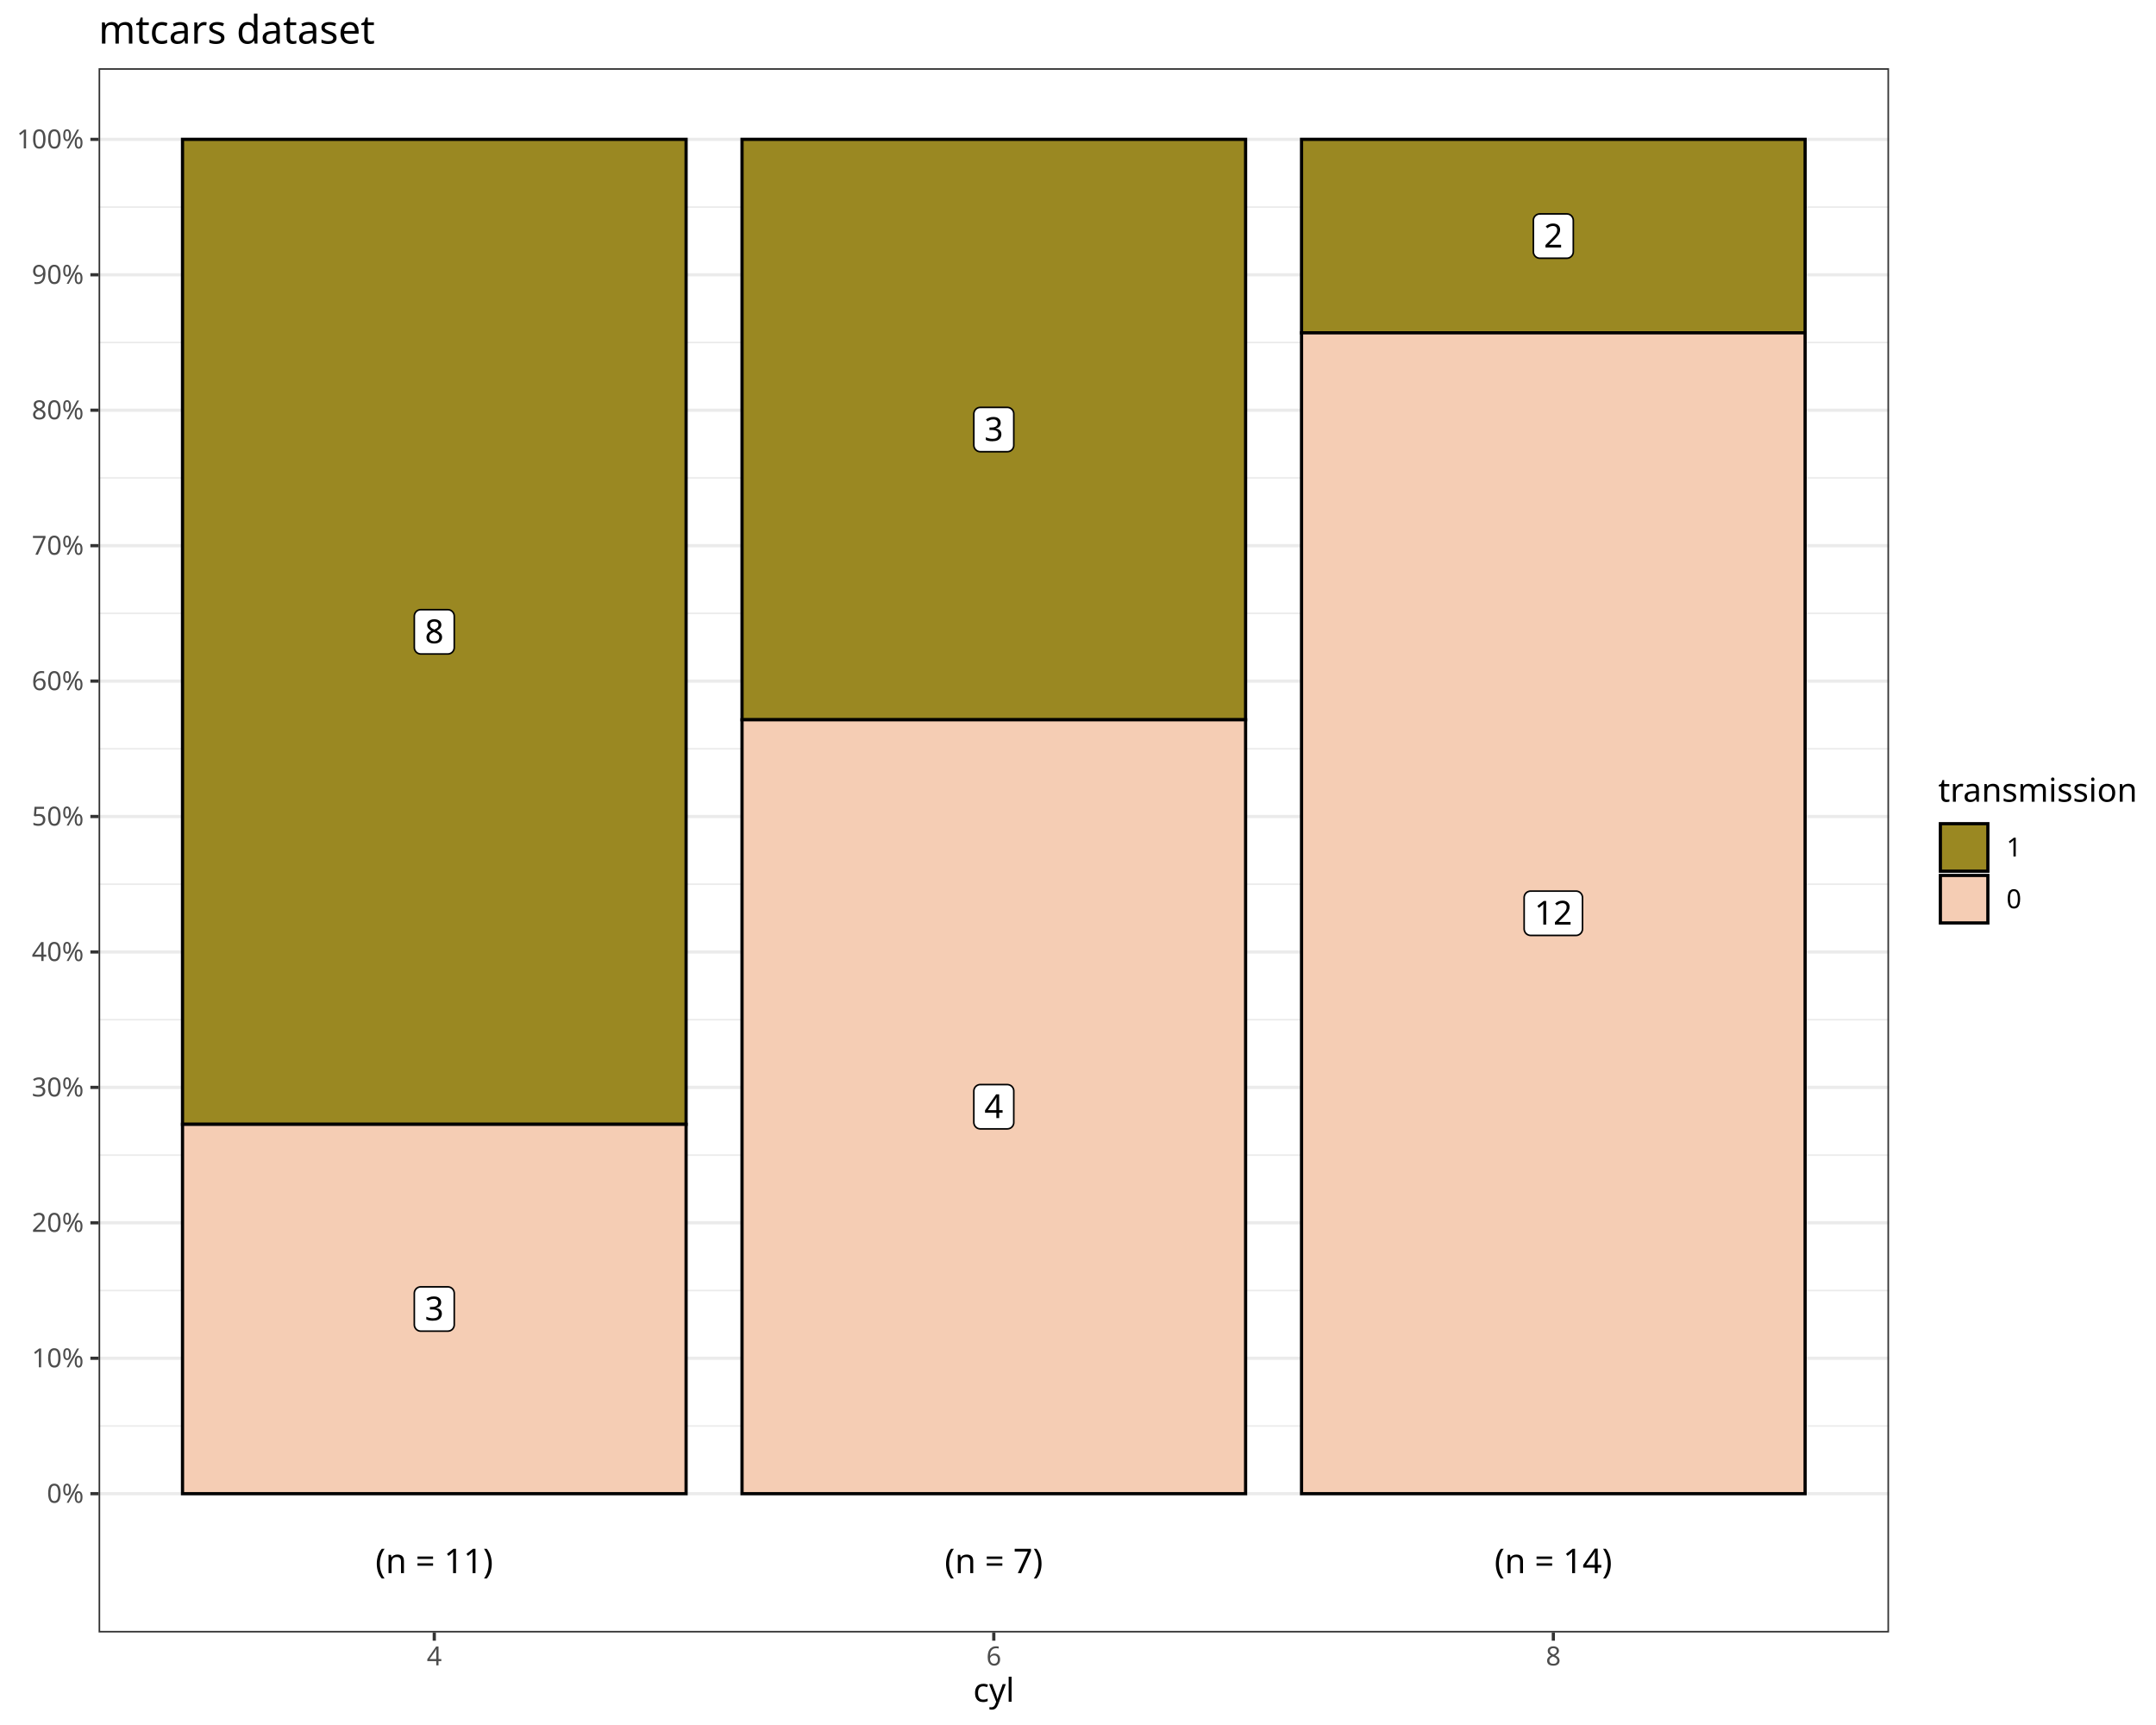
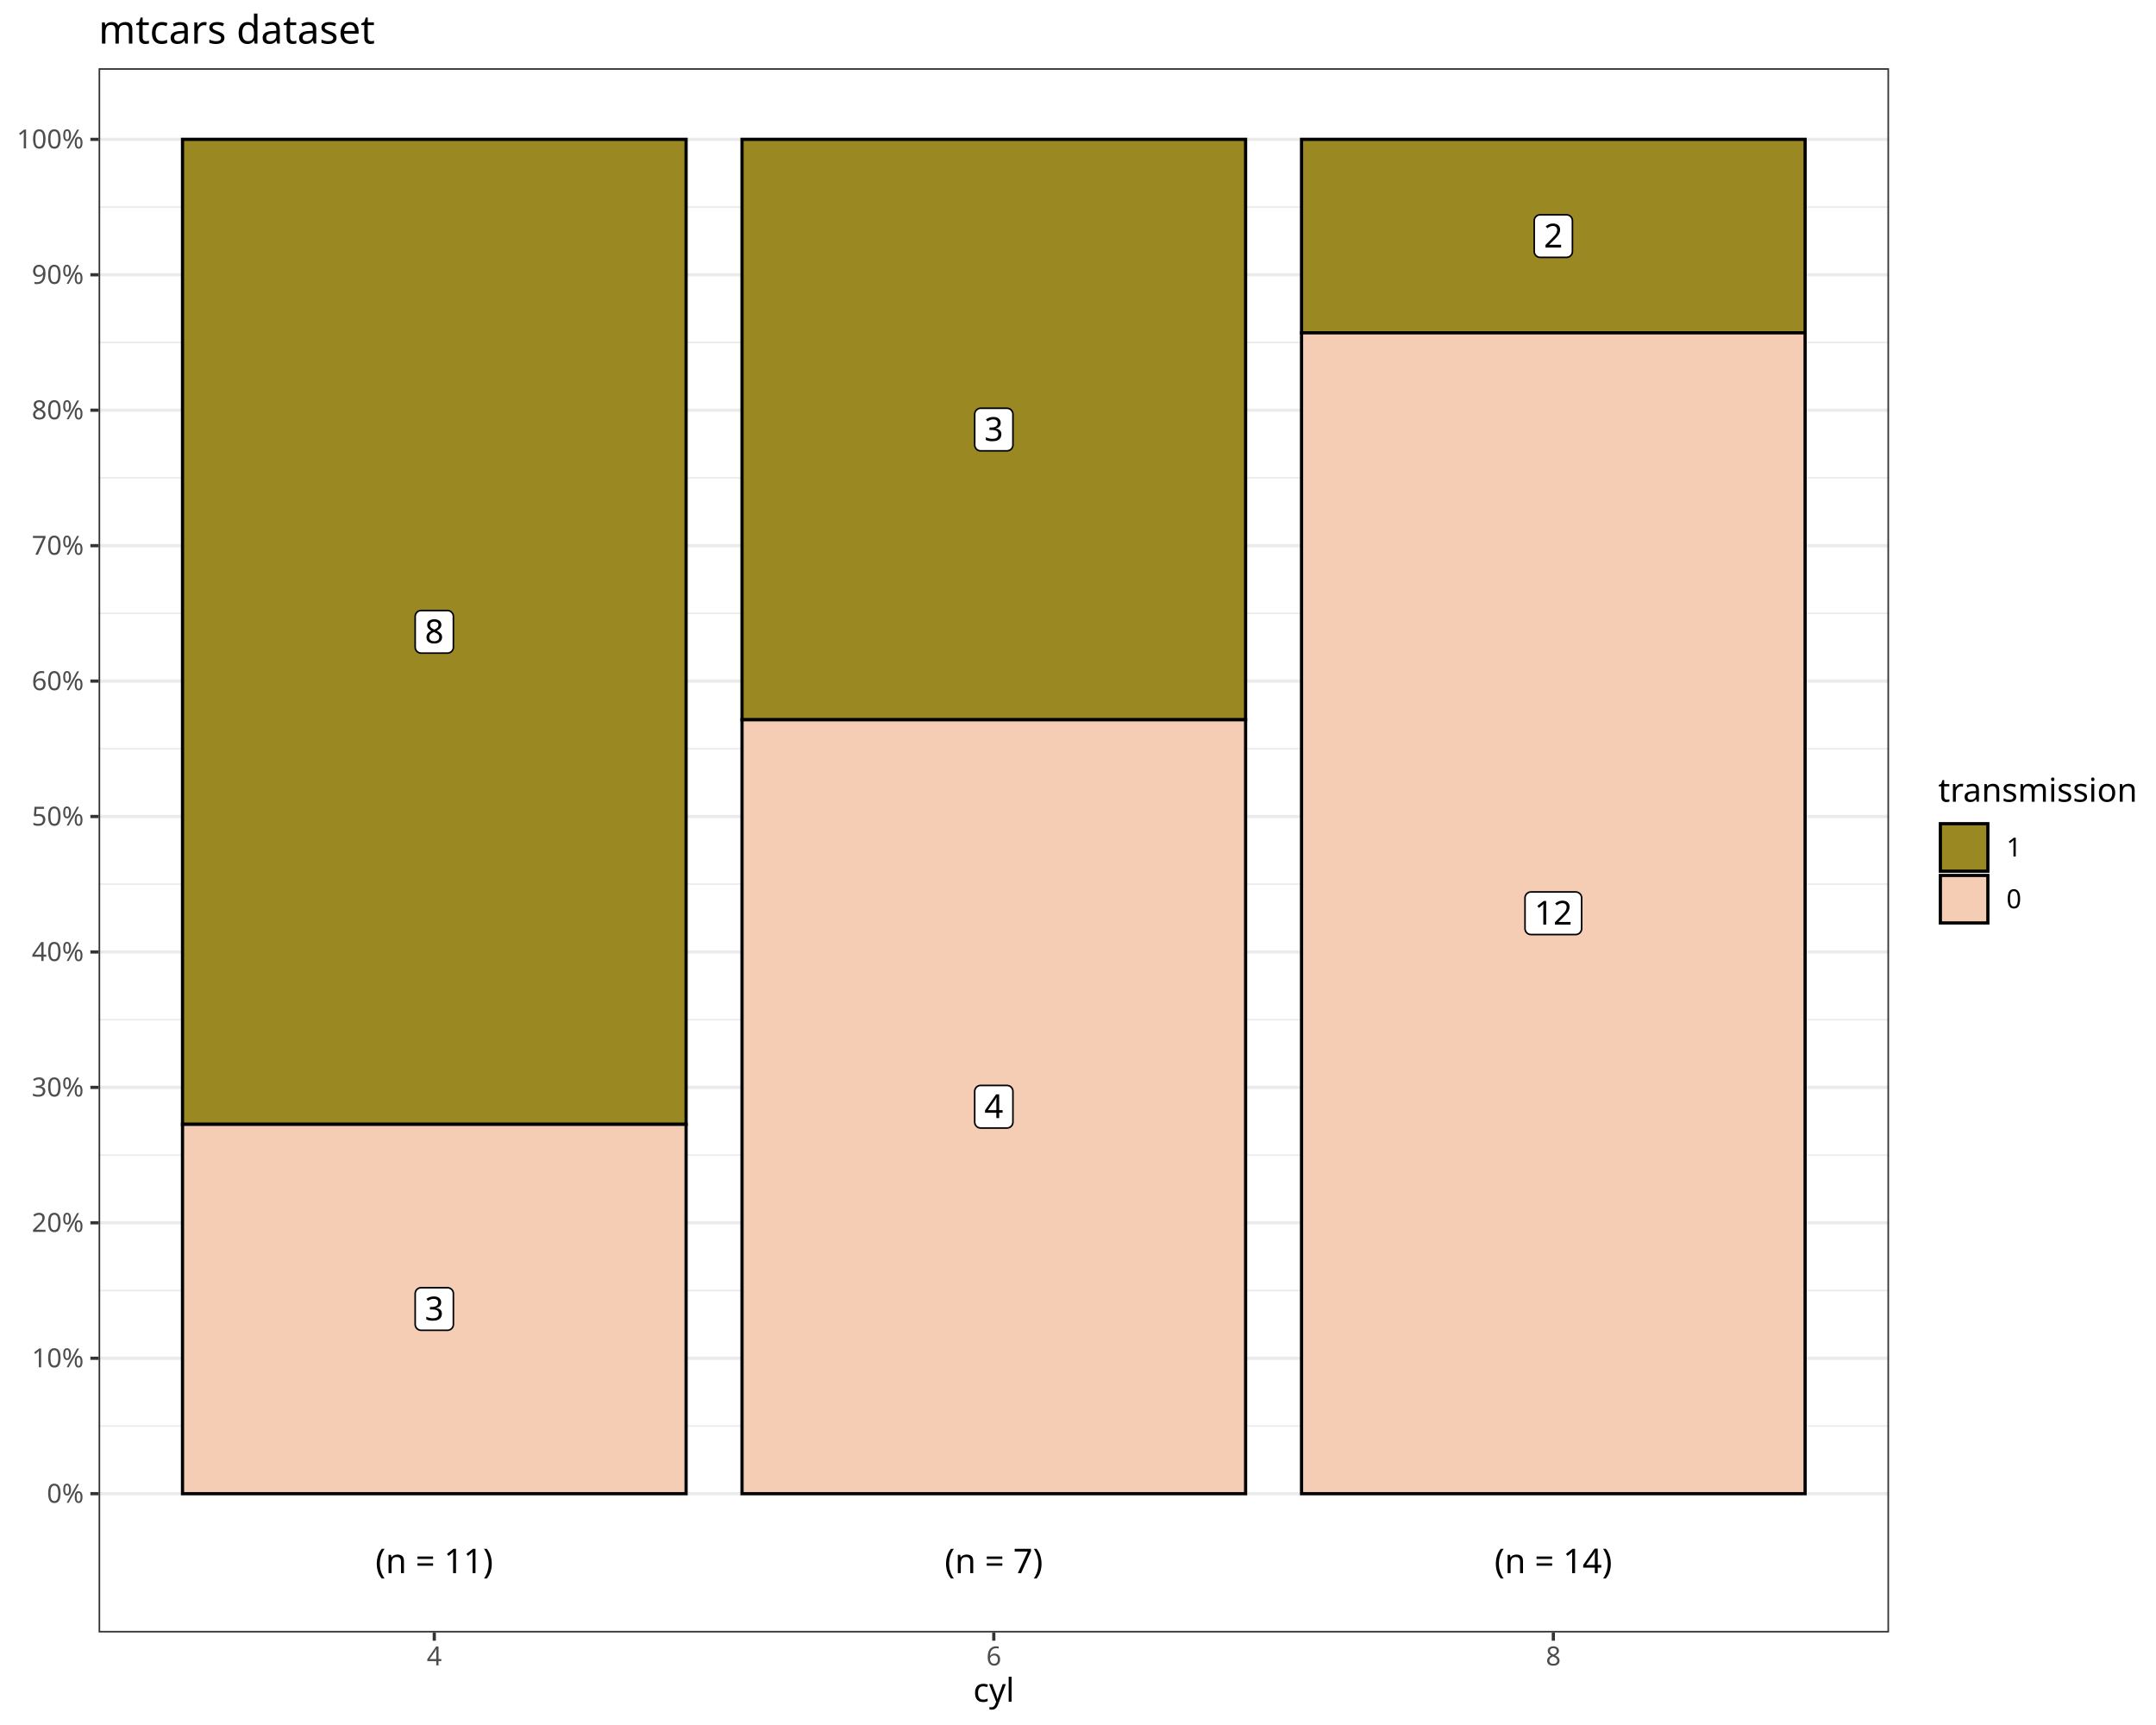
<svg xmlns="http://www.w3.org/2000/svg" class="svglite" data-engine-version="2.0" width="720.00pt" height="576.00pt" viewBox="0 0 720.00 576.00">
  <defs>
    <style type="text/css">
    .svglite line, .svglite polyline, .svglite polygon, .svglite path, .svglite rect, .svglite circle {
      fill: none;
      stroke: #000000;
      stroke-linecap: round;
      stroke-linejoin: round;
      stroke-miterlimit: 10.00;
    }
  </style>
  </defs>
  <rect width="100%" height="100%" style="stroke: none; fill: #FFFFFF;" />
  <defs>
    <clipPath id="cpMC4wMHw3MjAuMDB8MC4wMHw1NzYuMDA=">
      <rect x="0.00" y="0.00" width="720.00" height="576.00" />
    </clipPath>
  </defs>
  <g clip-path="url(#cpMC4wMHw3MjAuMDB8MC4wMHw1NzYuMDA=)">
    <rect x="0.00" y="0.00" width="720.00" height="576.00" style="stroke-width: 1.07; stroke: #FFFFFF; fill: #FFFFFF;" />
  </g>
  <defs>
    <clipPath id="cpMzIuOTJ8NjMwLjg1fDIyLjc4fDU0NS4xMQ==">
      <rect x="32.92" y="22.78" width="597.93" height="522.33" />
    </clipPath>
  </defs>
  <g clip-path="url(#cpMzIuOTJ8NjMwLjg1fDIyLjc4fDU0NS4xMQ==)">
    <rect x="32.92" y="22.78" width="597.93" height="522.33" style="stroke-width: 1.07; stroke: none; fill: #FFFFFF;" />
    <polyline points="32.92,476.15 630.85,476.15 " style="stroke-width: 0.53; stroke: #EBEBEB; stroke-linecap: butt;" />
    <polyline points="32.92,430.92 630.85,430.92 " style="stroke-width: 0.53; stroke: #EBEBEB; stroke-linecap: butt;" />
    <polyline points="32.92,385.70 630.85,385.70 " style="stroke-width: 0.53; stroke: #EBEBEB; stroke-linecap: butt;" />
    <polyline points="32.92,340.48 630.85,340.48 " style="stroke-width: 0.53; stroke: #EBEBEB; stroke-linecap: butt;" />
    <polyline points="32.92,295.25 630.85,295.25 " style="stroke-width: 0.53; stroke: #EBEBEB; stroke-linecap: butt;" />
    <polyline points="32.92,250.03 630.85,250.03 " style="stroke-width: 0.53; stroke: #EBEBEB; stroke-linecap: butt;" />
    <polyline points="32.92,204.81 630.85,204.81 " style="stroke-width: 0.53; stroke: #EBEBEB; stroke-linecap: butt;" />
    <polyline points="32.92,159.58 630.85,159.58 " style="stroke-width: 0.53; stroke: #EBEBEB; stroke-linecap: butt;" />
    <polyline points="32.92,114.36 630.85,114.36 " style="stroke-width: 0.53; stroke: #EBEBEB; stroke-linecap: butt;" />
    <polyline points="32.92,69.14 630.85,69.14 " style="stroke-width: 0.53; stroke: #EBEBEB; stroke-linecap: butt;" />
    <polyline points="32.92,498.76 630.85,498.76 " style="stroke-width: 1.07; stroke: #EBEBEB; stroke-linecap: butt;" />
    <polyline points="32.92,453.54 630.85,453.54 " style="stroke-width: 1.07; stroke: #EBEBEB; stroke-linecap: butt;" />
    <polyline points="32.92,408.31 630.85,408.31 " style="stroke-width: 1.07; stroke: #EBEBEB; stroke-linecap: butt;" />
    <polyline points="32.92,363.09 630.85,363.09 " style="stroke-width: 1.07; stroke: #EBEBEB; stroke-linecap: butt;" />
    <polyline points="32.92,317.87 630.85,317.87 " style="stroke-width: 1.07; stroke: #EBEBEB; stroke-linecap: butt;" />
    <polyline points="32.92,272.64 630.85,272.64 " style="stroke-width: 1.07; stroke: #EBEBEB; stroke-linecap: butt;" />
    <polyline points="32.92,227.42 630.85,227.42 " style="stroke-width: 1.07; stroke: #EBEBEB; stroke-linecap: butt;" />
    <polyline points="32.92,182.20 630.85,182.20 " style="stroke-width: 1.07; stroke: #EBEBEB; stroke-linecap: butt;" />
    <polyline points="32.92,136.97 630.85,136.97 " style="stroke-width: 1.07; stroke: #EBEBEB; stroke-linecap: butt;" />
    <polyline points="32.92,91.75 630.85,91.75 " style="stroke-width: 1.07; stroke: #EBEBEB; stroke-linecap: butt;" />
    <polyline points="32.92,46.53 630.85,46.53 " style="stroke-width: 1.07; stroke: #EBEBEB; stroke-linecap: butt;" />
    <rect x="60.95" y="46.53" width="168.17" height="328.90" style="stroke-width: 1.07; stroke-linecap: butt; stroke-linejoin: miter; fill: #9A8822;" />
    <rect x="247.80" y="46.53" width="168.17" height="193.81" style="stroke-width: 1.07; stroke-linecap: butt; stroke-linejoin: miter; fill: #9A8822;" />
    <rect x="434.65" y="46.53" width="168.17" height="64.60" style="stroke-width: 1.07; stroke-linecap: butt; stroke-linejoin: miter; fill: #9A8822;" />
    <rect x="60.95" y="375.42" width="168.17" height="123.34" style="stroke-width: 1.07; stroke-linecap: butt; stroke-linejoin: miter; fill: #F5CDB4;" />
    <rect x="247.80" y="240.34" width="168.17" height="258.42" style="stroke-width: 1.07; stroke-linecap: butt; stroke-linejoin: miter; fill: #F5CDB4;" />
    <rect x="434.65" y="111.13" width="168.17" height="387.63" style="stroke-width: 1.07; stroke-linecap: butt; stroke-linejoin: miter; fill: #F5CDB4;" />
-     <polygon points="140.52,218.37 149.54,218.37 149.45,218.37 149.80,218.36 150.14,218.29 150.47,218.16 150.77,217.99 151.04,217.77 151.27,217.51 151.45,217.22 151.59,216.90 151.67,216.56 151.70,216.21 151.70,216.21 151.70,205.74 151.70,205.74 151.67,205.39 151.59,205.05 151.45,204.73 151.27,204.44 151.04,204.18 150.77,203.96 150.47,203.78 150.14,203.66 149.80,203.59 149.54,203.58 140.52,203.58 140.78,203.59 140.43,203.58 140.09,203.62 139.75,203.72 139.44,203.86 139.15,204.06 138.90,204.30 138.70,204.58 138.53,204.89 138.42,205.22 138.37,205.56 138.36,205.74 138.36,216.21 138.37,216.04 138.37,216.39 138.42,216.73 138.53,217.06 138.70,217.37 138.90,217.65 139.15,217.89 139.44,218.08 139.75,218.23 140.09,218.33 140.43,218.37 " style="stroke-width: 0.53; fill: #FFFFFF;" />
+     <polygon points="140.64,218.08 149.43,218.08 149.35,218.08 149.67,218.07 149.98,218.01 150.28,217.89 150.55,217.73 150.80,217.53 151.01,217.29 151.19,217.02 151.31,216.73 151.39,216.42 151.41,216.10 151.41,216.10 151.41,205.85 151.41,205.85 151.39,205.53 151.31,205.22 151.19,204.93 151.01,204.66 150.80,204.42 150.55,204.22 150.28,204.06 149.98,203.94 149.67,203.88 149.43,203.86 140.64,203.86 140.88,203.88 140.56,203.86 140.24,203.90 139.93,203.99 139.64,204.13 139.38,204.31 139.15,204.53 138.96,204.79 138.81,205.07 138.71,205.37 138.66,205.69 138.65,205.85 138.65,216.10 138.66,215.94 138.66,216.26 138.71,216.57 138.81,216.88 138.96,217.16 139.15,217.42 139.38,217.64 139.64,217.82 139.93,217.96 140.24,218.04 140.56,218.08 " style="stroke-width: 0.53; fill: #FFFFFF;" />
    <text x="145.03" y="214.77" text-anchor="middle" style="font-size: 11.04px; font-family: sans;" textLength="6.14px" lengthAdjust="spacingAndGlyphs">8</text>
-     <polygon points="327.37,150.83 336.39,150.83 336.31,150.83 336.65,150.82 336.99,150.75 337.32,150.62 337.62,150.45 337.89,150.23 338.12,149.97 338.31,149.68 338.44,149.36 338.53,149.02 338.55,148.67 338.55,148.67 338.55,138.19 338.55,138.19 338.53,137.85 338.44,137.51 338.31,137.19 338.12,136.90 337.89,136.64 337.62,136.42 337.32,136.24 336.99,136.12 336.65,136.05 336.39,136.03 327.37,136.03 327.63,136.05 327.29,136.04 326.94,136.08 326.61,136.17 326.29,136.32 326.01,136.52 325.76,136.76 325.55,137.04 325.39,137.35 325.28,137.68 325.22,138.02 325.21,138.19 325.21,148.67 325.22,148.50 325.22,148.85 325.28,149.19 325.39,149.52 325.55,149.83 325.76,150.10 326.01,150.34 326.29,150.54 326.61,150.69 326.94,150.79 327.29,150.83 " style="stroke-width: 0.53; fill: #FFFFFF;" />
+     <polygon points="327.49,150.54 336.28,150.54 336.20,150.54 336.52,150.53 336.83,150.46 337.13,150.35 337.41,150.19 337.65,149.99 337.87,149.75 338.04,149.48 338.16,149.19 338.24,148.88 338.27,148.56 338.27,148.56 338.27,138.31 338.27,138.31 338.24,137.99 338.16,137.68 338.04,137.39 337.87,137.12 337.65,136.88 337.41,136.67 337.13,136.51 336.83,136.40 336.52,136.34 336.28,136.32 327.49,136.32 327.73,136.34 327.41,136.32 327.09,136.36 326.78,136.45 326.49,136.59 326.23,136.77 326.00,136.99 325.81,137.25 325.66,137.53 325.56,137.83 325.51,138.15 325.50,138.31 325.50,148.56 325.51,148.40 325.51,148.72 325.56,149.03 325.66,149.34 325.81,149.62 326.00,149.87 326.23,150.10 326.49,150.28 326.78,150.41 327.09,150.50 327.41,150.54 " style="stroke-width: 0.53; fill: #FFFFFF;" />
    <text x="331.88" y="147.23" text-anchor="middle" style="font-size: 11.04px; font-family: sans;" textLength="6.14px" lengthAdjust="spacingAndGlyphs">3</text>
-     <polygon points="514.23,86.23 523.25,86.23 523.16,86.23 523.51,86.21 523.85,86.14 524.17,86.02 524.47,85.84 524.74,85.62 524.97,85.36 525.16,85.07 525.29,84.75 525.38,84.41 525.41,84.07 525.41,84.07 525.41,73.59 525.41,73.59 525.38,73.24 525.29,72.91 525.16,72.59 524.97,72.29 524.74,72.03 524.47,71.81 524.17,71.64 523.85,71.51 523.51,71.45 523.25,71.43 514.23,71.43 514.49,71.45 514.14,71.43 513.79,71.47 513.46,71.57 513.15,71.72 512.86,71.92 512.61,72.16 512.40,72.43 512.24,72.74 512.13,73.07 512.07,73.42 512.07,73.59 512.07,84.07 512.07,83.89 512.07,84.24 512.13,84.58 512.24,84.91 512.40,85.22 512.61,85.50 512.86,85.74 513.15,85.94 513.46,86.09 513.79,86.18 514.14,86.23 " style="stroke-width: 0.53; fill: #FFFFFF;" />
+     <polygon points="514.34,85.94 523.13,85.94 523.05,85.94 523.37,85.92 523.68,85.86 523.98,85.75 524.26,85.59 524.51,85.38 524.72,85.15 524.89,84.88 525.02,84.58 525.09,84.27 525.12,83.95 525.12,83.95 525.12,73.70 525.12,73.70 525.09,73.39 525.02,73.08 524.89,72.78 524.72,72.51 524.51,72.27 524.26,72.07 523.98,71.91 523.68,71.80 523.37,71.73 523.13,71.72 514.34,71.72 514.58,71.73 514.26,71.72 513.94,71.76 513.64,71.85 513.35,71.98 513.08,72.17 512.85,72.39 512.66,72.64 512.51,72.93 512.41,73.23 512.36,73.54 512.35,73.70 512.35,83.95 512.36,83.79 512.36,84.11 512.41,84.43 512.51,84.73 512.66,85.01 512.85,85.27 513.08,85.49 513.35,85.67 513.64,85.81 513.94,85.90 514.26,85.94 " style="stroke-width: 0.53; fill: #FFFFFF;" />
    <text x="518.74" y="82.63" text-anchor="middle" style="font-size: 11.04px; font-family: sans;" textLength="6.14px" lengthAdjust="spacingAndGlyphs">2</text>
-     <polygon points="140.52,444.49 149.54,444.49 149.45,444.49 149.80,444.47 150.14,444.40 150.47,444.28 150.77,444.11 151.04,443.89 151.27,443.63 151.45,443.33 151.59,443.01 151.67,442.68 151.70,442.33 151.70,442.33 151.70,431.85 151.70,431.85 151.67,431.51 151.59,431.17 151.45,430.85 151.27,430.55 151.04,430.29 150.77,430.07 150.47,429.90 150.14,429.78 149.80,429.71 149.54,429.69 140.52,429.69 140.78,429.71 140.43,429.69 140.09,429.74 139.75,429.83 139.44,429.98 139.15,430.18 138.90,430.42 138.70,430.70 138.53,431.01 138.42,431.33 138.37,431.68 138.36,431.85 138.36,442.33 138.37,442.16 138.37,442.50 138.42,442.85 138.53,443.18 138.70,443.48 138.90,443.76 139.15,444.00 139.44,444.20 139.75,444.35 140.09,444.45 140.43,444.49 " style="stroke-width: 0.53; fill: #FFFFFF;" />
+     <polygon points="140.64,444.20 149.43,444.20 149.35,444.20 149.67,444.19 149.98,444.12 150.28,444.01 150.55,443.85 150.80,443.65 151.01,443.41 151.19,443.14 151.31,442.84 151.39,442.53 151.41,442.21 151.41,442.21 151.41,431.97 151.41,431.97 151.39,431.65 151.31,431.34 151.19,431.04 151.01,430.77 150.80,430.53 150.55,430.33 150.28,430.17 149.98,430.06 149.67,429.99 149.43,429.98 140.64,429.98 140.88,429.99 140.56,429.98 140.24,430.02 139.93,430.11 139.64,430.25 139.38,430.43 139.15,430.65 138.96,430.90 138.81,431.19 138.71,431.49 138.66,431.81 138.65,431.97 138.65,442.21 138.66,442.05 138.66,442.37 138.71,442.69 138.81,442.99 138.96,443.28 139.15,443.53 139.38,443.75 139.64,443.93 139.93,444.07 140.24,444.16 140.56,444.20 " style="stroke-width: 0.53; fill: #FFFFFF;" />
    <text x="145.03" y="440.89" text-anchor="middle" style="font-size: 11.04px; font-family: sans;" textLength="6.14px" lengthAdjust="spacingAndGlyphs">3</text>
-     <polygon points="327.37,376.95 336.39,376.95 336.31,376.95 336.65,376.93 336.99,376.86 337.32,376.74 337.62,376.57 337.89,376.35 338.12,376.09 338.31,375.79 338.44,375.47 338.53,375.13 338.55,374.79 338.55,374.79 338.55,364.31 338.55,364.31 338.53,363.96 338.44,363.63 338.31,363.31 338.12,363.01 337.89,362.75 337.62,362.53 337.32,362.36 336.99,362.24 336.65,362.17 336.39,362.15 327.37,362.15 327.63,362.17 327.29,362.15 326.94,362.19 326.61,362.29 326.29,362.44 326.01,362.64 325.76,362.88 325.55,363.16 325.39,363.46 325.28,363.79 325.22,364.14 325.21,364.31 325.21,374.79 325.22,374.61 325.22,374.96 325.28,375.30 325.39,375.63 325.55,375.94 325.76,376.22 326.01,376.46 326.29,376.66 326.61,376.81 326.94,376.90 327.29,376.95 " style="stroke-width: 0.53; fill: #FFFFFF;" />
+     <polygon points="327.49,376.66 336.28,376.66 336.20,376.66 336.52,376.65 336.83,376.58 337.13,376.47 337.41,376.31 337.65,376.11 337.87,375.87 338.04,375.60 338.16,375.30 338.24,374.99 338.27,374.67 338.27,374.67 338.27,364.43 338.27,364.43 338.24,364.11 338.16,363.80 338.04,363.50 337.87,363.23 337.65,362.99 337.41,362.79 337.13,362.63 336.83,362.52 336.52,362.45 336.28,362.44 327.49,362.44 327.73,362.45 327.41,362.44 327.09,362.48 326.78,362.57 326.49,362.70 326.23,362.89 326.00,363.11 325.81,363.36 325.66,363.65 325.56,363.95 325.51,364.27 325.50,364.43 325.50,374.67 325.51,374.51 325.51,374.83 325.56,375.15 325.66,375.45 325.81,375.73 326.00,375.99 326.23,376.21 326.49,376.39 326.78,376.53 327.09,376.62 327.41,376.66 " style="stroke-width: 0.53; fill: #FFFFFF;" />
    <text x="331.88" y="373.35" text-anchor="middle" style="font-size: 11.04px; font-family: sans;" textLength="6.14px" lengthAdjust="spacingAndGlyphs">4</text>
-     <polygon points="511.15,312.34 526.32,312.34 526.23,312.34 526.58,312.33 526.92,312.26 527.24,312.13 527.54,311.96 527.81,311.74 528.04,311.48 528.23,311.19 528.36,310.87 528.45,310.53 528.48,310.18 528.48,310.18 528.48,299.71 528.48,299.71 528.45,299.36 528.36,299.02 528.23,298.70 528.04,298.41 527.81,298.15 527.54,297.93 527.24,297.75 526.92,297.63 526.58,297.56 526.32,297.55 511.15,297.55 511.42,297.56 511.07,297.55 510.72,297.59 510.39,297.69 510.07,297.84 509.79,298.03 509.54,298.27 509.33,298.55 509.17,298.86 509.06,299.19 509.00,299.53 508.99,299.71 508.99,310.18 509.00,310.01 509.00,310.36 509.06,310.70 509.17,311.03 509.33,311.34 509.54,311.62 509.79,311.86 510.07,312.05 510.39,312.20 510.72,312.30 511.07,312.34 " style="stroke-width: 0.53; fill: #FFFFFF;" />
+     <polygon points="511.27,312.06 526.20,312.06 526.12,312.05 526.44,312.04 526.75,311.98 527.05,311.86 527.33,311.70 527.58,311.50 527.79,311.26 527.96,310.99 528.09,310.70 528.16,310.39 528.19,310.07 528.19,310.07 528.19,299.82 528.19,299.82 528.16,299.50 528.09,299.19 527.96,298.90 527.79,298.63 527.58,298.39 527.33,298.19 527.05,298.03 526.75,297.91 526.44,297.85 526.20,297.83 511.27,297.83 511.51,297.85 511.19,297.84 510.87,297.87 510.57,297.96 510.28,298.10 510.01,298.28 509.78,298.50 509.59,298.76 509.44,299.04 509.34,299.35 509.29,299.66 509.28,299.82 509.28,310.07 509.29,309.91 509.29,310.23 509.34,310.54 509.44,310.85 509.59,311.13 509.78,311.39 510.01,311.61 510.28,311.79 510.57,311.93 510.87,312.01 511.19,312.05 " style="stroke-width: 0.53; fill: #FFFFFF;" />
    <text x="518.74" y="308.74" text-anchor="middle" style="font-size: 11.04px; font-family: sans;" textLength="12.28px" lengthAdjust="spacingAndGlyphs">12</text>
    <text x="518.74" y="525.29" text-anchor="middle" style="font-size: 11.38px; font-family: sans;" textLength="39.54px" lengthAdjust="spacingAndGlyphs">(n = 14)</text>
    <text x="331.88" y="525.29" text-anchor="middle" style="font-size: 11.38px; font-family: sans;" textLength="33.21px" lengthAdjust="spacingAndGlyphs">(n = 7)</text>
    <text x="145.03" y="525.29" text-anchor="middle" style="font-size: 11.38px; font-family: sans;" textLength="39.54px" lengthAdjust="spacingAndGlyphs">(n = 11)</text>
    <rect x="32.92" y="22.78" width="597.93" height="522.33" style="stroke-width: 1.07; stroke: #333333;" />
  </g>
  <g clip-path="url(#cpMC4wMHw3MjAuMDB8MC4wMHw1NzYuMDA=)">
    <text x="27.99" y="501.79" text-anchor="end" style="font-size: 8.80px; fill: #4D4D4D; font-family: sans;" textLength="12.72px" lengthAdjust="spacingAndGlyphs">0%</text>
    <text x="27.99" y="456.56" text-anchor="end" style="font-size: 8.80px; fill: #4D4D4D; font-family: sans;" textLength="17.61px" lengthAdjust="spacingAndGlyphs">10%</text>
    <text x="27.99" y="411.34" text-anchor="end" style="font-size: 8.80px; fill: #4D4D4D; font-family: sans;" textLength="17.61px" lengthAdjust="spacingAndGlyphs">20%</text>
    <text x="27.99" y="366.12" text-anchor="end" style="font-size: 8.80px; fill: #4D4D4D; font-family: sans;" textLength="17.61px" lengthAdjust="spacingAndGlyphs">30%</text>
    <text x="27.99" y="320.89" text-anchor="end" style="font-size: 8.80px; fill: #4D4D4D; font-family: sans;" textLength="17.61px" lengthAdjust="spacingAndGlyphs">40%</text>
    <text x="27.99" y="275.67" text-anchor="end" style="font-size: 8.80px; fill: #4D4D4D; font-family: sans;" textLength="17.61px" lengthAdjust="spacingAndGlyphs">50%</text>
    <text x="27.99" y="230.45" text-anchor="end" style="font-size: 8.80px; fill: #4D4D4D; font-family: sans;" textLength="17.61px" lengthAdjust="spacingAndGlyphs">60%</text>
    <text x="27.99" y="185.22" text-anchor="end" style="font-size: 8.80px; fill: #4D4D4D; font-family: sans;" textLength="17.61px" lengthAdjust="spacingAndGlyphs">70%</text>
    <text x="27.99" y="140.00" text-anchor="end" style="font-size: 8.80px; fill: #4D4D4D; font-family: sans;" textLength="17.61px" lengthAdjust="spacingAndGlyphs">80%</text>
    <text x="27.99" y="94.78" text-anchor="end" style="font-size: 8.80px; fill: #4D4D4D; font-family: sans;" textLength="17.61px" lengthAdjust="spacingAndGlyphs">90%</text>
    <text x="27.99" y="49.55" text-anchor="end" style="font-size: 8.80px; fill: #4D4D4D; font-family: sans;" textLength="22.51px" lengthAdjust="spacingAndGlyphs">100%</text>
    <polyline points="30.18,498.76 32.92,498.76 " style="stroke-width: 1.07; stroke: #333333; stroke-linecap: butt;" />
    <polyline points="30.18,453.54 32.92,453.54 " style="stroke-width: 1.07; stroke: #333333; stroke-linecap: butt;" />
    <polyline points="30.18,408.31 32.92,408.31 " style="stroke-width: 1.07; stroke: #333333; stroke-linecap: butt;" />
    <polyline points="30.18,363.09 32.92,363.09 " style="stroke-width: 1.07; stroke: #333333; stroke-linecap: butt;" />
    <polyline points="30.18,317.87 32.92,317.87 " style="stroke-width: 1.07; stroke: #333333; stroke-linecap: butt;" />
    <polyline points="30.18,272.64 32.92,272.64 " style="stroke-width: 1.07; stroke: #333333; stroke-linecap: butt;" />
    <polyline points="30.18,227.42 32.92,227.42 " style="stroke-width: 1.07; stroke: #333333; stroke-linecap: butt;" />
    <polyline points="30.18,182.20 32.92,182.20 " style="stroke-width: 1.07; stroke: #333333; stroke-linecap: butt;" />
    <polyline points="30.18,136.97 32.92,136.97 " style="stroke-width: 1.07; stroke: #333333; stroke-linecap: butt;" />
    <polyline points="30.18,91.75 32.92,91.75 " style="stroke-width: 1.07; stroke: #333333; stroke-linecap: butt;" />
    <polyline points="30.18,46.53 32.92,46.53 " style="stroke-width: 1.07; stroke: #333333; stroke-linecap: butt;" />
    <polyline points="145.03,547.85 145.03,545.11 " style="stroke-width: 1.07; stroke: #333333; stroke-linecap: butt;" />
    <polyline points="331.88,547.85 331.88,545.11 " style="stroke-width: 1.07; stroke: #333333; stroke-linecap: butt;" />
    <polyline points="518.74,547.85 518.74,545.11 " style="stroke-width: 1.07; stroke: #333333; stroke-linecap: butt;" />
    <text x="145.03" y="556.10" text-anchor="middle" style="font-size: 8.80px; fill: #4D4D4D; font-family: sans;" textLength="4.89px" lengthAdjust="spacingAndGlyphs">4</text>
    <text x="331.88" y="556.10" text-anchor="middle" style="font-size: 8.80px; fill: #4D4D4D; font-family: sans;" textLength="4.89px" lengthAdjust="spacingAndGlyphs">6</text>
    <text x="518.74" y="556.10" text-anchor="middle" style="font-size: 8.80px; fill: #4D4D4D; font-family: sans;" textLength="4.89px" lengthAdjust="spacingAndGlyphs">8</text>
    <text x="331.88" y="568.24" text-anchor="middle" style="font-size: 11.00px; font-family: sans;" textLength="13.45px" lengthAdjust="spacingAndGlyphs">cyl</text>
    <rect x="641.81" y="253.52" width="72.72" height="60.85" style="stroke-width: 1.07; stroke: none; fill: #FFFFFF;" />
    <text x="647.28" y="267.71" style="font-size: 11.00px; font-family: sans;" textLength="61.76px" lengthAdjust="spacingAndGlyphs">transmission</text>
    <rect x="647.28" y="274.33" width="17.28" height="17.28" style="stroke-width: 1.07; stroke: none; fill: #FFFFFF;" />
    <rect x="647.99" y="275.04" width="15.86" height="15.86" style="stroke-width: 1.07; stroke-linecap: butt; stroke-linejoin: miter; fill: #9A8822;" />
    <rect x="647.28" y="291.61" width="17.28" height="17.28" style="stroke-width: 1.07; stroke: none; fill: #FFFFFF;" />
    <rect x="647.99" y="292.32" width="15.86" height="15.86" style="stroke-width: 1.07; stroke-linecap: butt; stroke-linejoin: miter; fill: #F5CDB4;" />
    <text x="670.04" y="286.00" style="font-size: 8.80px; font-family: sans;" textLength="4.89px" lengthAdjust="spacingAndGlyphs">1</text>
    <text x="670.04" y="303.28" style="font-size: 8.80px; font-family: sans;" textLength="4.89px" lengthAdjust="spacingAndGlyphs">0</text>
    <text x="32.92" y="14.56" style="font-size: 13.20px; font-family: sans;" textLength="86.59px" lengthAdjust="spacingAndGlyphs">mtcars dataset</text>
  </g>
</svg>
